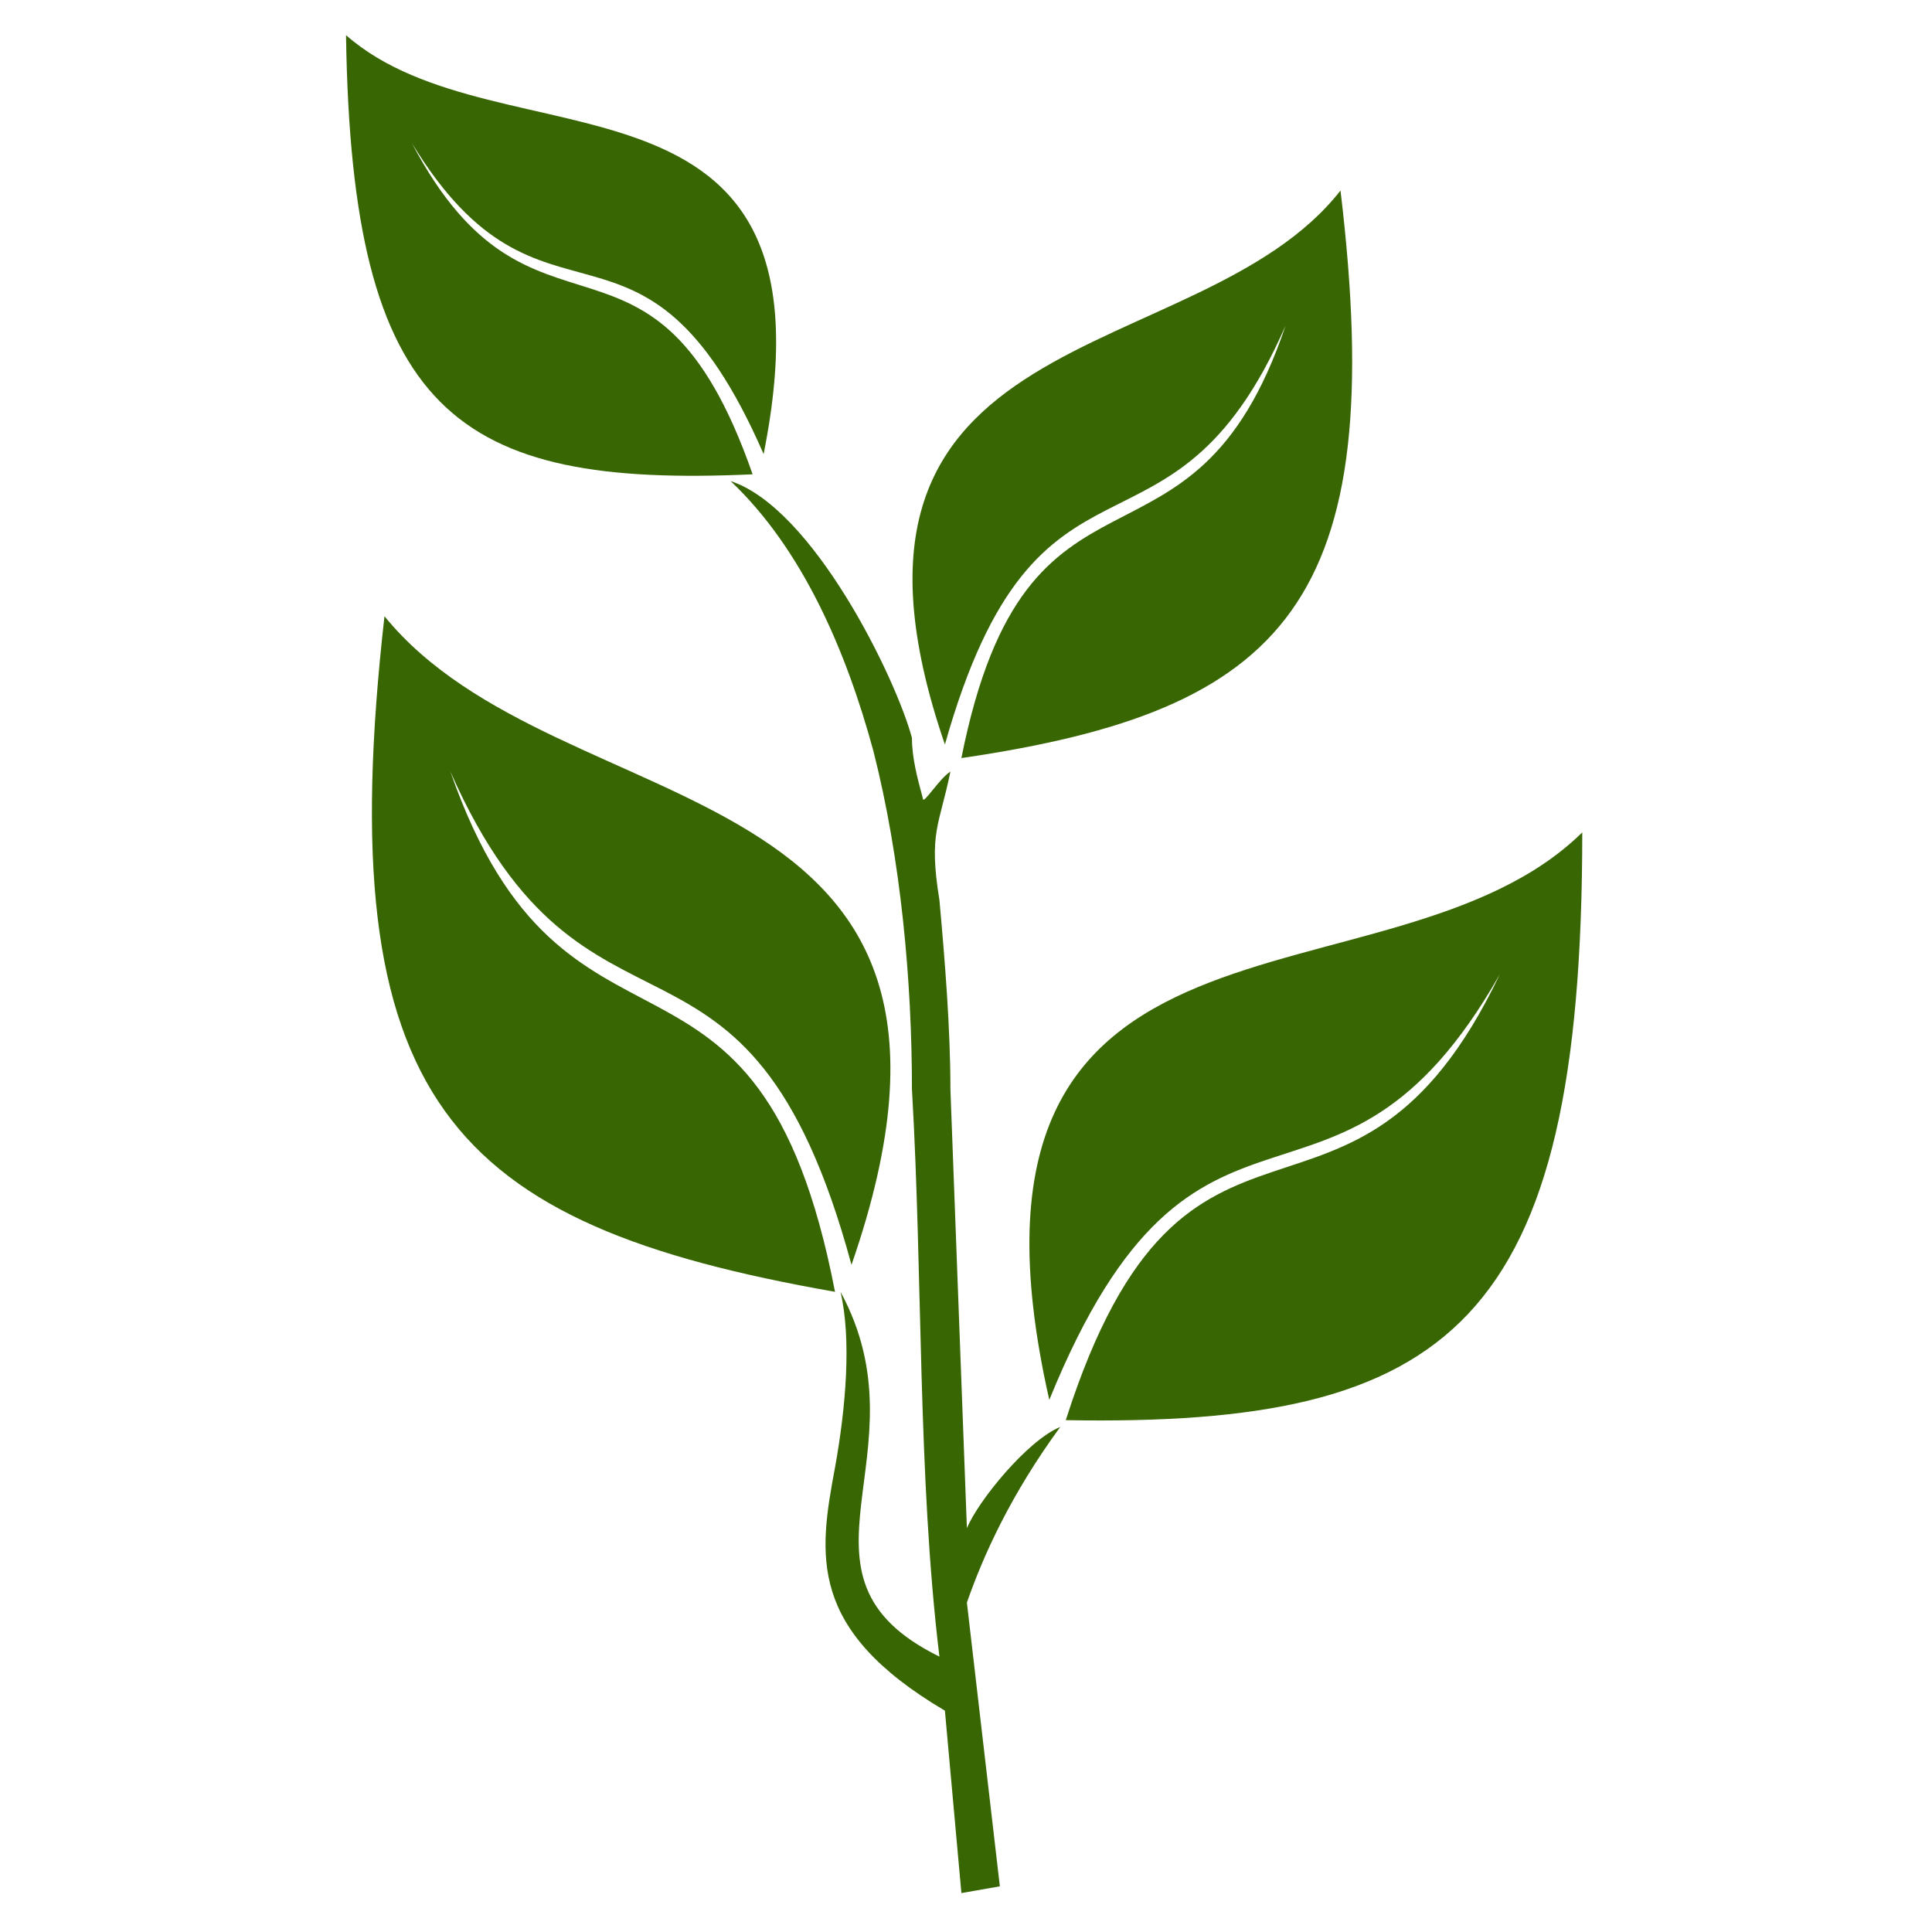
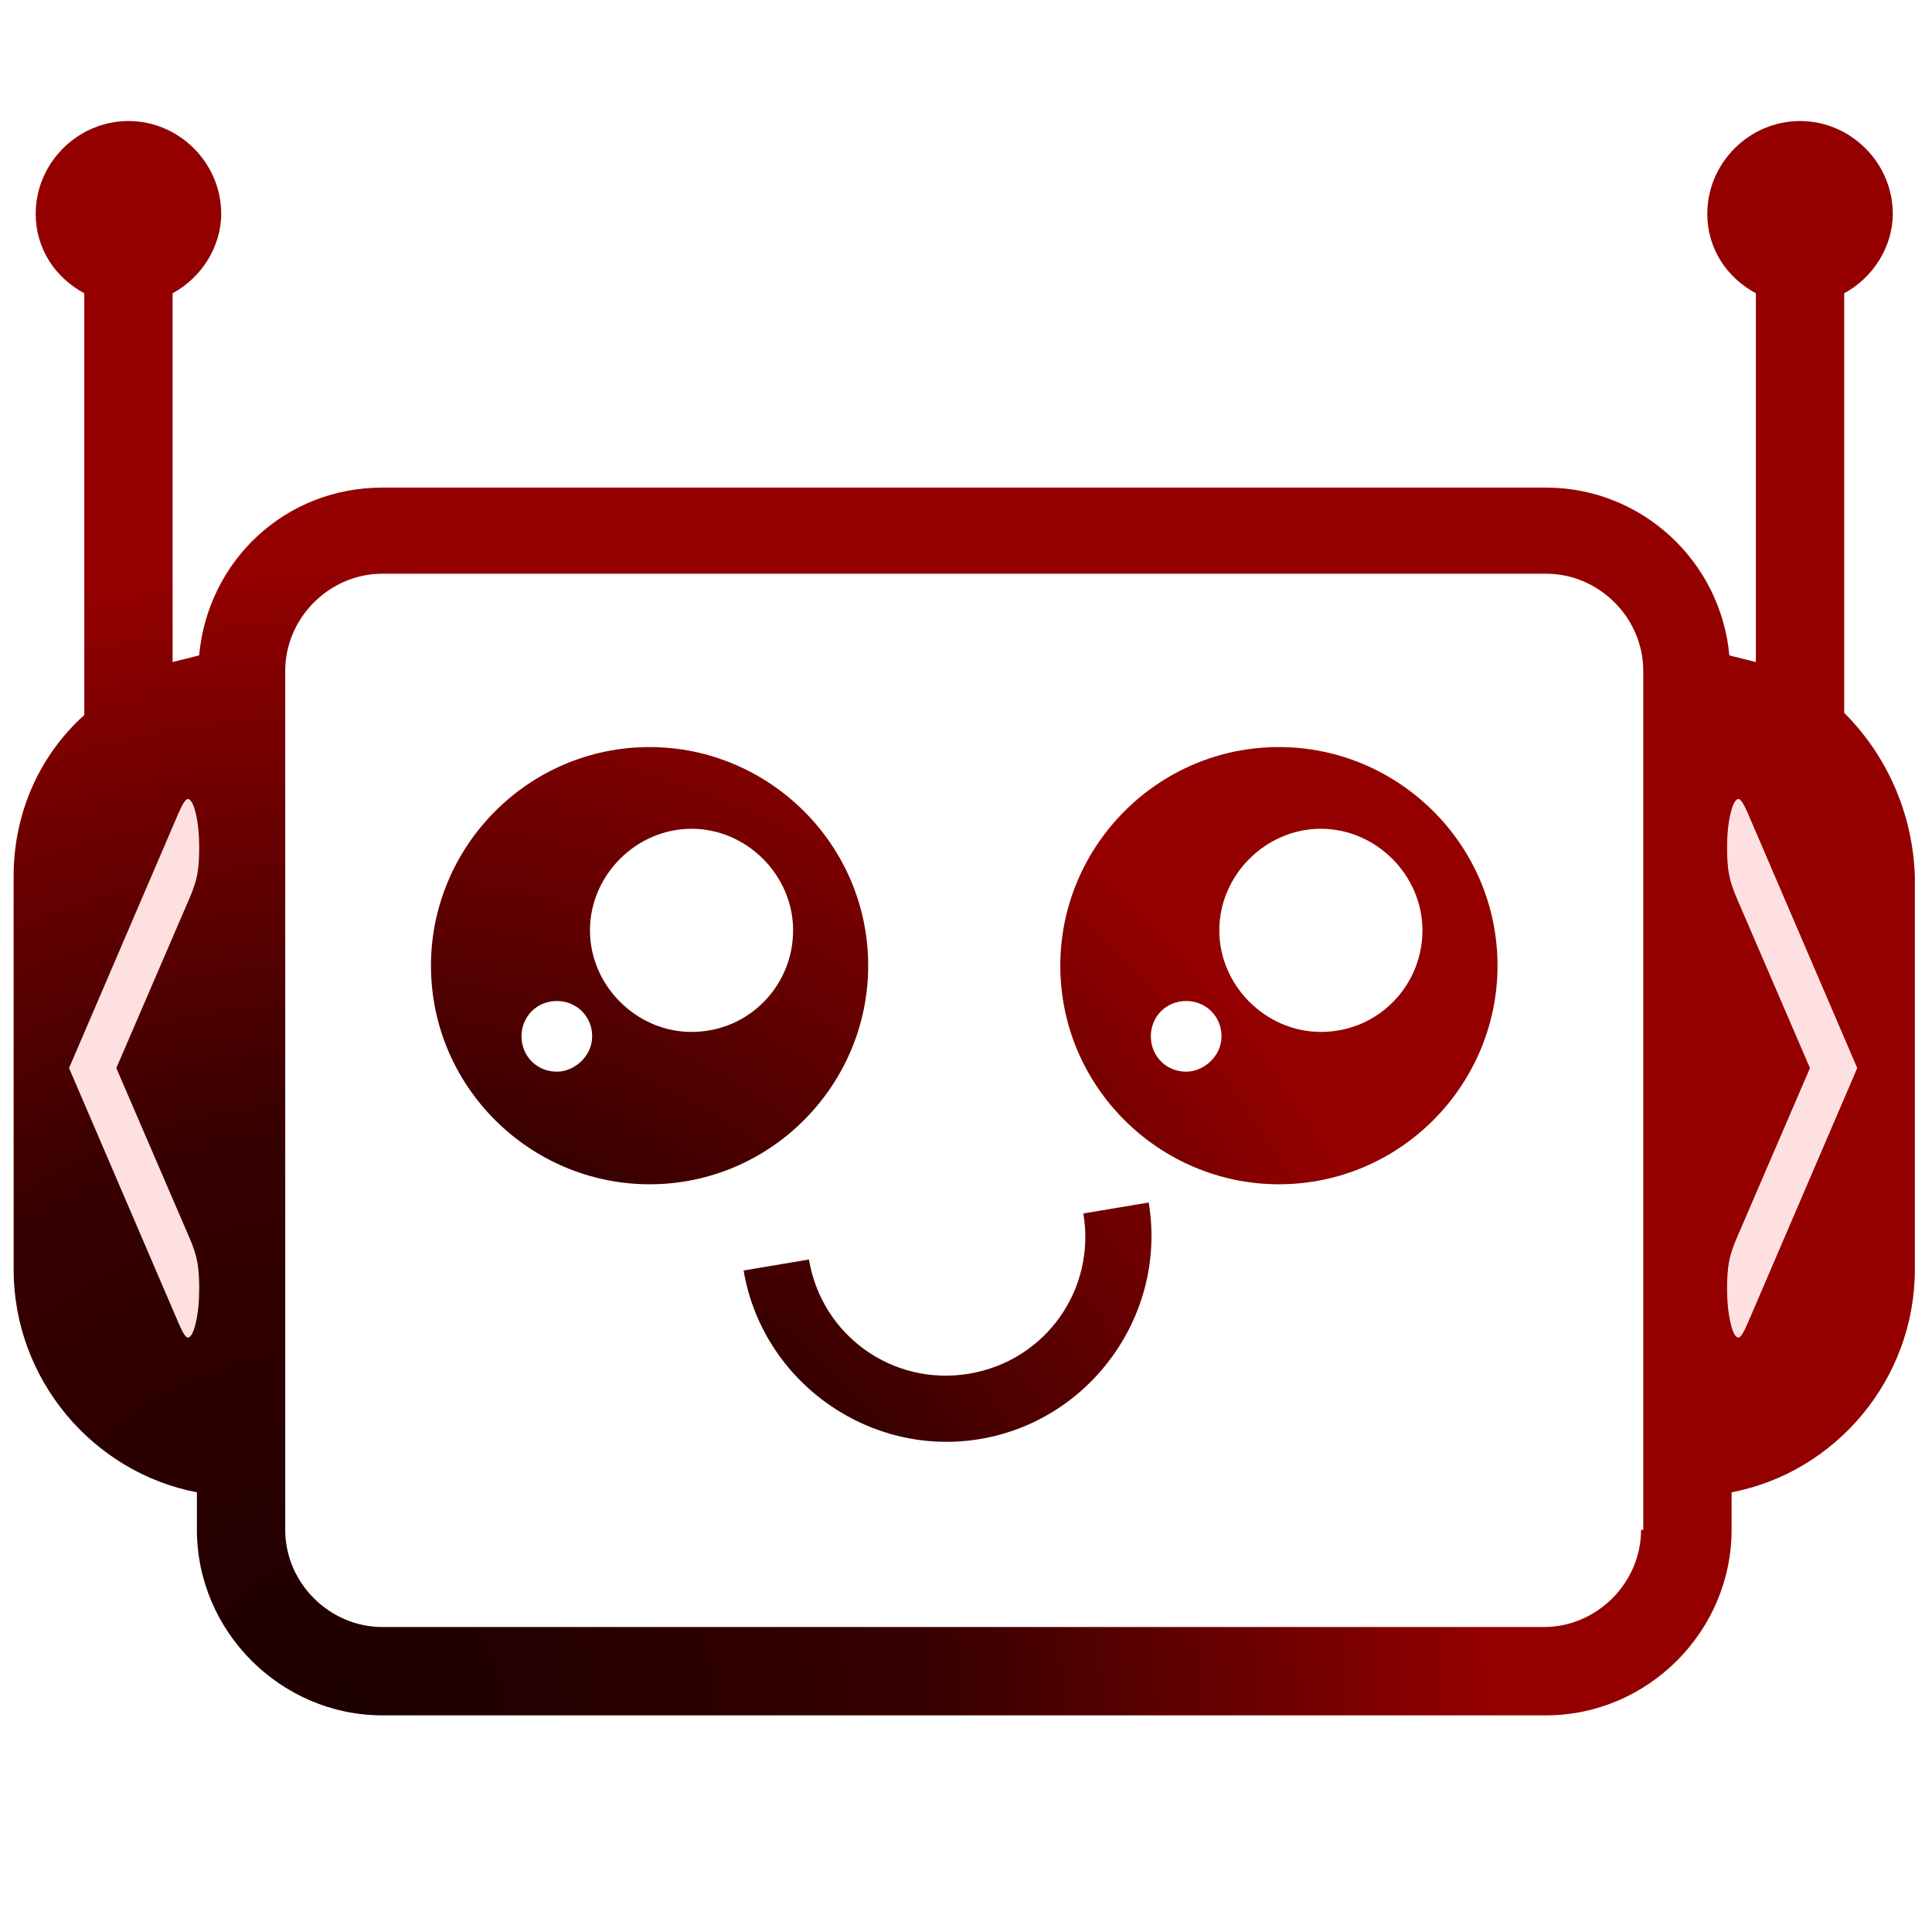
- <svg xmlns="http://www.w3.org/2000/svg" width="100%" height="100%" viewBox="0 0 438 438" version="1.1" xml:space="preserve" style="fill-rule:evenodd;clip-rule:evenodd;stroke-linejoin:round;stroke-miterlimit:2;">
-   <rect id="Artboard2" x="0" y="0" width="437.154" height="437.154" style="fill:none;" />
-   <g id="Artboard21">
-     <g transform="matrix(1.90018,0,0,2.33649,-446.488,-483.326)">
-       <g transform="matrix(-0.321911,0,0,0.321911,462.671,210.274)">
-         <path d="M120.91,240.29C120.91,388.95 169.781,419.49 312.33,417.45C267.529,303.41 206.44,376.723 151.46,283.05C212.55,370.612 263.46,301.378 318.44,411.34C363.241,250.47 192.19,297.3 120.91,240.29Z" style="fill:rgb(56,102,3);" />
+ <svg xmlns="http://www.w3.org/2000/svg" width="100%" height="100%" viewBox="0 0 440 440" version="1.1" xml:space="preserve" style="fill-rule:evenodd;clip-rule:evenodd;stroke-linejoin:round;stroke-miterlimit:2;">
+   <g id="Artboard2" transform="matrix(0.702826,0,0,1.06733,62.9263,128.165)">
+     <rect x="-89.533" y="-120.08" width="624.905" height="411.494" style="fill:none;" />
+     <g transform="matrix(7.15538,0,0,4.71175,-135.207,-159.748)">
+       <path d="M89.9,40.7L89.9,21.7C91.2,21 92.1,19.6 92.1,18.1C92.1,15.8 90.2,13.9 87.9,13.9C85.6,13.9 83.7,15.8 83.7,18.1C83.7,19.7 84.6,21 85.9,21.7L85.9,38.4C85.5,38.3 85.1,38.2 84.7,38.1C84.3,33.8 80.7,30.5 76.4,30.5L23.7,30.5C19.3,30.5 15.8,33.8 15.4,38.1C15,38.2 14.6,38.3 14.2,38.4L14.2,21.7C15.5,21 16.4,19.6 16.4,18.1C16.4,15.8 14.5,13.9 12.2,13.9C9.9,13.9 8,15.8 8,18.1C8,19.7 8.9,21 10.2,21.7L10.2,40.8C8.2,42.6 7,45.2 7,48.1L7,65.9C7,70.9 10.6,75.1 15.3,76L15.3,77.7C15.3,82.3 19.1,86.1 23.7,86.1L76.4,86.1C81,86.1 84.8,82.3 84.8,77.7L84.8,76C89.5,75.1 93.1,70.9 93.1,65.9L93.1,48.1C93,45.2 91.8,42.6 89.9,40.7ZM80.7,77.7C80.7,80.1 78.7,82.1 76.3,82.1L23.7,82.1C21.3,82.1 19.3,80.1 19.3,77.7L19.3,38.8C19.3,36.4 21.3,34.4 23.7,34.4L76.4,34.4C78.8,34.4 80.8,36.4 80.8,38.8L80.8,77.7L80.7,77.7Z" style="fill:url(#_Radial1);fill-rule:nonzero;" />
+     </g>
+     <g transform="matrix(0.365387,0,0,1.00761,-145.098,-347.481)">
+       <path d="M255.228,451.862L320.565,488.074C323.845,489.91 326.027,491.55 327.109,492.994C328.192,494.437 328.733,496.274 328.733,498.504C328.733,501.325 327.716,503.768 325.682,505.835C323.649,507.901 321.287,508.934 318.597,508.934C316.826,508.934 314.169,507.95 310.627,505.982L213.309,451.862L310.627,397.742C314.169,395.84 316.793,394.888 318.499,394.888C321.254,394.888 323.649,395.905 325.682,397.939C327.716,399.972 328.733,402.4 328.733,405.22C328.733,407.451 328.192,409.288 327.109,410.731C326.027,412.174 323.845,413.814 320.565,415.651L255.228,451.862Z" style="fill:rgb(255,224,224);fill-rule:nonzero;" />
+     </g>
+     <g transform="matrix(1.42283,0,0,0.936917,58.458,27.8395)">
+       <g transform="matrix(5.02899,0,0,5.02899,-136.113,-197.449)">
+         <path d="M35.8,41.7C30.3,41.7 25.9,46.2 25.9,51.6C25.9,57.1 30.4,61.5 35.8,61.5C41.3,61.5 45.7,57 45.7,51.6C45.7,46.1 41.2,41.7 35.8,41.7ZM31.6,56.4C30.7,56.4 30,55.7 30,54.8C30,53.9 30.7,53.2 31.6,53.2C32.5,53.2 33.2,53.9 33.2,54.8C33.2,55.7 32.4,56.4 31.6,56.4ZM37.7,54.6C35.2,54.6 33.1,52.5 33.1,50C33.1,47.5 35.2,45.4 37.7,45.4C40.2,45.4 42.3,47.5 42.3,50C42.3,52.5 40.3,54.6 37.7,54.6Z" style="fill:url(#_Radial2);fill-rule:nonzero;" />
      </g>
-       <g transform="matrix(-0.321911,0,0,0.321911,462.671,210.274)">
-         <path d="M564.84,175.13C585.203,321.75 540.402,358.4 397.86,378.77C426.368,258.63 497.641,321.75 540.41,221.97C489.5,315.642 430.45,254.552 391.75,370.63C326.586,217.9 499.68,240.3 564.84,175.14L564.84,175.13Z" style="fill:rgb(56,102,3);" />
-       </g>
-       <g transform="matrix(-0.321911,0,0,0.321911,462.671,210.274)">
-         <path d="M579.09,0C577.055,114.04 538.363,136.44 428.4,132.36C465.056,46.833 509.853,101.813 554.65,32.579C505.779,97.743 469.123,42.763 424.32,126.251C393.773,2.031 522.066,40.724 579.08,0.001L579.09,0Z" style="fill:rgb(56,102,3);" />
-       </g>
-       <g transform="matrix(-0.321911,0,0,0.321911,462.671,210.274)">
-         <path d="M210.51,46.836C192.182,171.056 230.873,203.636 351.02,217.886C326.582,118.105 265.493,171.05 230.88,87.556C273.642,166.974 322.517,114.029 357.13,213.806C412.11,83.476 263.458,101.806 210.51,46.826L210.51,46.836Z" style="fill:rgb(56,102,3);" />
-       </g>
-       <g transform="matrix(-0.321911,0,0,0.321911,462.671,210.274)">
-         <path d="M348.98,450.04L355.089,317.68C355.089,299.352 357.125,278.989 359.164,260.66C363.238,240.297 359.164,238.262 355.089,221.969C359.164,224.004 365.273,232.153 365.273,230.114C367.309,224.004 369.348,217.895 369.348,211.786C375.457,193.458 406.004,142.548 436.547,134.403C410.074,154.766 393.785,185.313 383.602,215.856C373.418,248.438 369.348,285.094 369.348,317.676C365.273,374.696 367.312,433.746 359.164,488.726C420.254,464.288 363.238,427.636 395.82,378.766C391.745,393.02 393.784,413.383 397.855,431.711C403.964,458.184 408.039,480.582 357.128,505.02L351.018,560L336.764,557.964C340.839,529.456 344.909,500.944 348.983,472.437C342.874,458.183 332.694,439.855 314.366,419.492C326.585,423.567 344.913,441.89 348.983,450.039L348.98,450.04Z" style="fill:rgb(56,102,3);fill-rule:nonzero;" />
+       <g transform="matrix(5.02899,0,0,5.02899,-136.113,-197.449)">
+         <path d="M64.3,41.7C58.8,41.7 54.4,46.2 54.4,51.6C54.4,57.1 58.9,61.5 64.3,61.5C69.8,61.5 74.2,57 74.2,51.6C74.2,46.1 69.7,41.7 64.3,41.7ZM60.1,56.4C59.2,56.4 58.5,55.7 58.5,54.8C58.5,53.9 59.2,53.2 60.1,53.2C61,53.2 61.7,53.9 61.7,54.8C61.7,55.7 60.9,56.4 60.1,56.4ZM66.2,54.6C63.7,54.6 61.6,52.5 61.6,50C61.6,47.5 63.7,45.4 66.2,45.4C68.7,45.4 70.8,47.5 70.8,50C70.8,52.5 68.8,54.6 66.2,54.6Z" style="fill:url(#_Radial3);fill-rule:nonzero;" />
      </g>
    </g>
+     <g transform="matrix(7.05676,-0.779578,1.18389,4.64681,-211.314,-113.73)">
+       <path d="M50,73.1C44.9,73.1 40.7,68.9 40.7,63.8L43.7,63.8C43.7,67.3 46.5,70.1 50,70.1C53.5,70.1 56.3,67.3 56.3,63.8L59.3,63.8C59.3,68.9 55.1,73.1 50,73.1Z" style="fill:url(#_Radial4);fill-rule:nonzero;" />
+     </g>
+     <g transform="matrix(-0.365387,0,0,1.00761,590.228,-347.481)">
+       <path d="M255.228,451.862L320.565,488.074C323.845,489.91 326.027,491.55 327.109,492.994C328.192,494.437 328.733,496.274 328.733,498.504C328.733,501.325 327.716,503.768 325.682,505.835C323.649,507.901 321.287,508.934 318.597,508.934C316.826,508.934 314.169,507.95 310.627,505.982L213.309,451.862L310.627,397.742C314.169,395.84 316.793,394.888 318.499,394.888C321.254,394.888 323.649,395.905 325.682,397.939C327.716,399.972 328.733,402.4 328.733,405.22C328.733,407.451 328.192,409.288 327.109,410.731C326.027,412.174 323.845,413.814 320.565,415.651L255.228,451.862Z" style="fill:rgb(255,224,224);fill-rule:nonzero;" />
+     </g>
  </g>
+   <defs>
+     <radialGradient id="_Radial1" cx="0" cy="0" r="1" gradientUnits="userSpaceOnUse" gradientTransform="matrix(47.6463,-21.2856,21.2856,47.6463,21.8989,86.1)">
+       <stop offset="0" style="stop-color:rgb(28,0,0);stop-opacity:1" />
+       <stop offset="0.52" style="stop-color:rgb(56,0,0);stop-opacity:1" />
+       <stop offset="1" style="stop-color:rgb(148,0,0);stop-opacity:1" />
+     </radialGradient>
+     <radialGradient id="_Radial2" cx="0" cy="0" r="1" gradientUnits="userSpaceOnUse" gradientTransform="matrix(47.6463,-21.2856,21.2856,47.6463,21.8989,86.1)">
+       <stop offset="0" style="stop-color:rgb(28,0,0);stop-opacity:1" />
+       <stop offset="0.52" style="stop-color:rgb(56,0,0);stop-opacity:1" />
+       <stop offset="1" style="stop-color:rgb(148,0,0);stop-opacity:1" />
+     </radialGradient>
+     <radialGradient id="_Radial3" cx="0" cy="0" r="1" gradientUnits="userSpaceOnUse" gradientTransform="matrix(47.6463,-21.2856,21.2856,47.6463,21.8989,86.1)">
+       <stop offset="0" style="stop-color:rgb(28,0,0);stop-opacity:1" />
+       <stop offset="0.52" style="stop-color:rgb(56,0,0);stop-opacity:1" />
+       <stop offset="1" style="stop-color:rgb(148,0,0);stop-opacity:1" />
+     </radialGradient>
+     <radialGradient id="_Radial4" cx="0" cy="0" r="1" gradientUnits="userSpaceOnUse" gradientTransform="matrix(47.6463,-21.2856,21.2856,47.6463,21.8989,86.1)">
+       <stop offset="0" style="stop-color:rgb(28,0,0);stop-opacity:1" />
+       <stop offset="0.52" style="stop-color:rgb(56,0,0);stop-opacity:1" />
+       <stop offset="1" style="stop-color:rgb(148,0,0);stop-opacity:1" />
+     </radialGradient>
+   </defs>
</svg>
